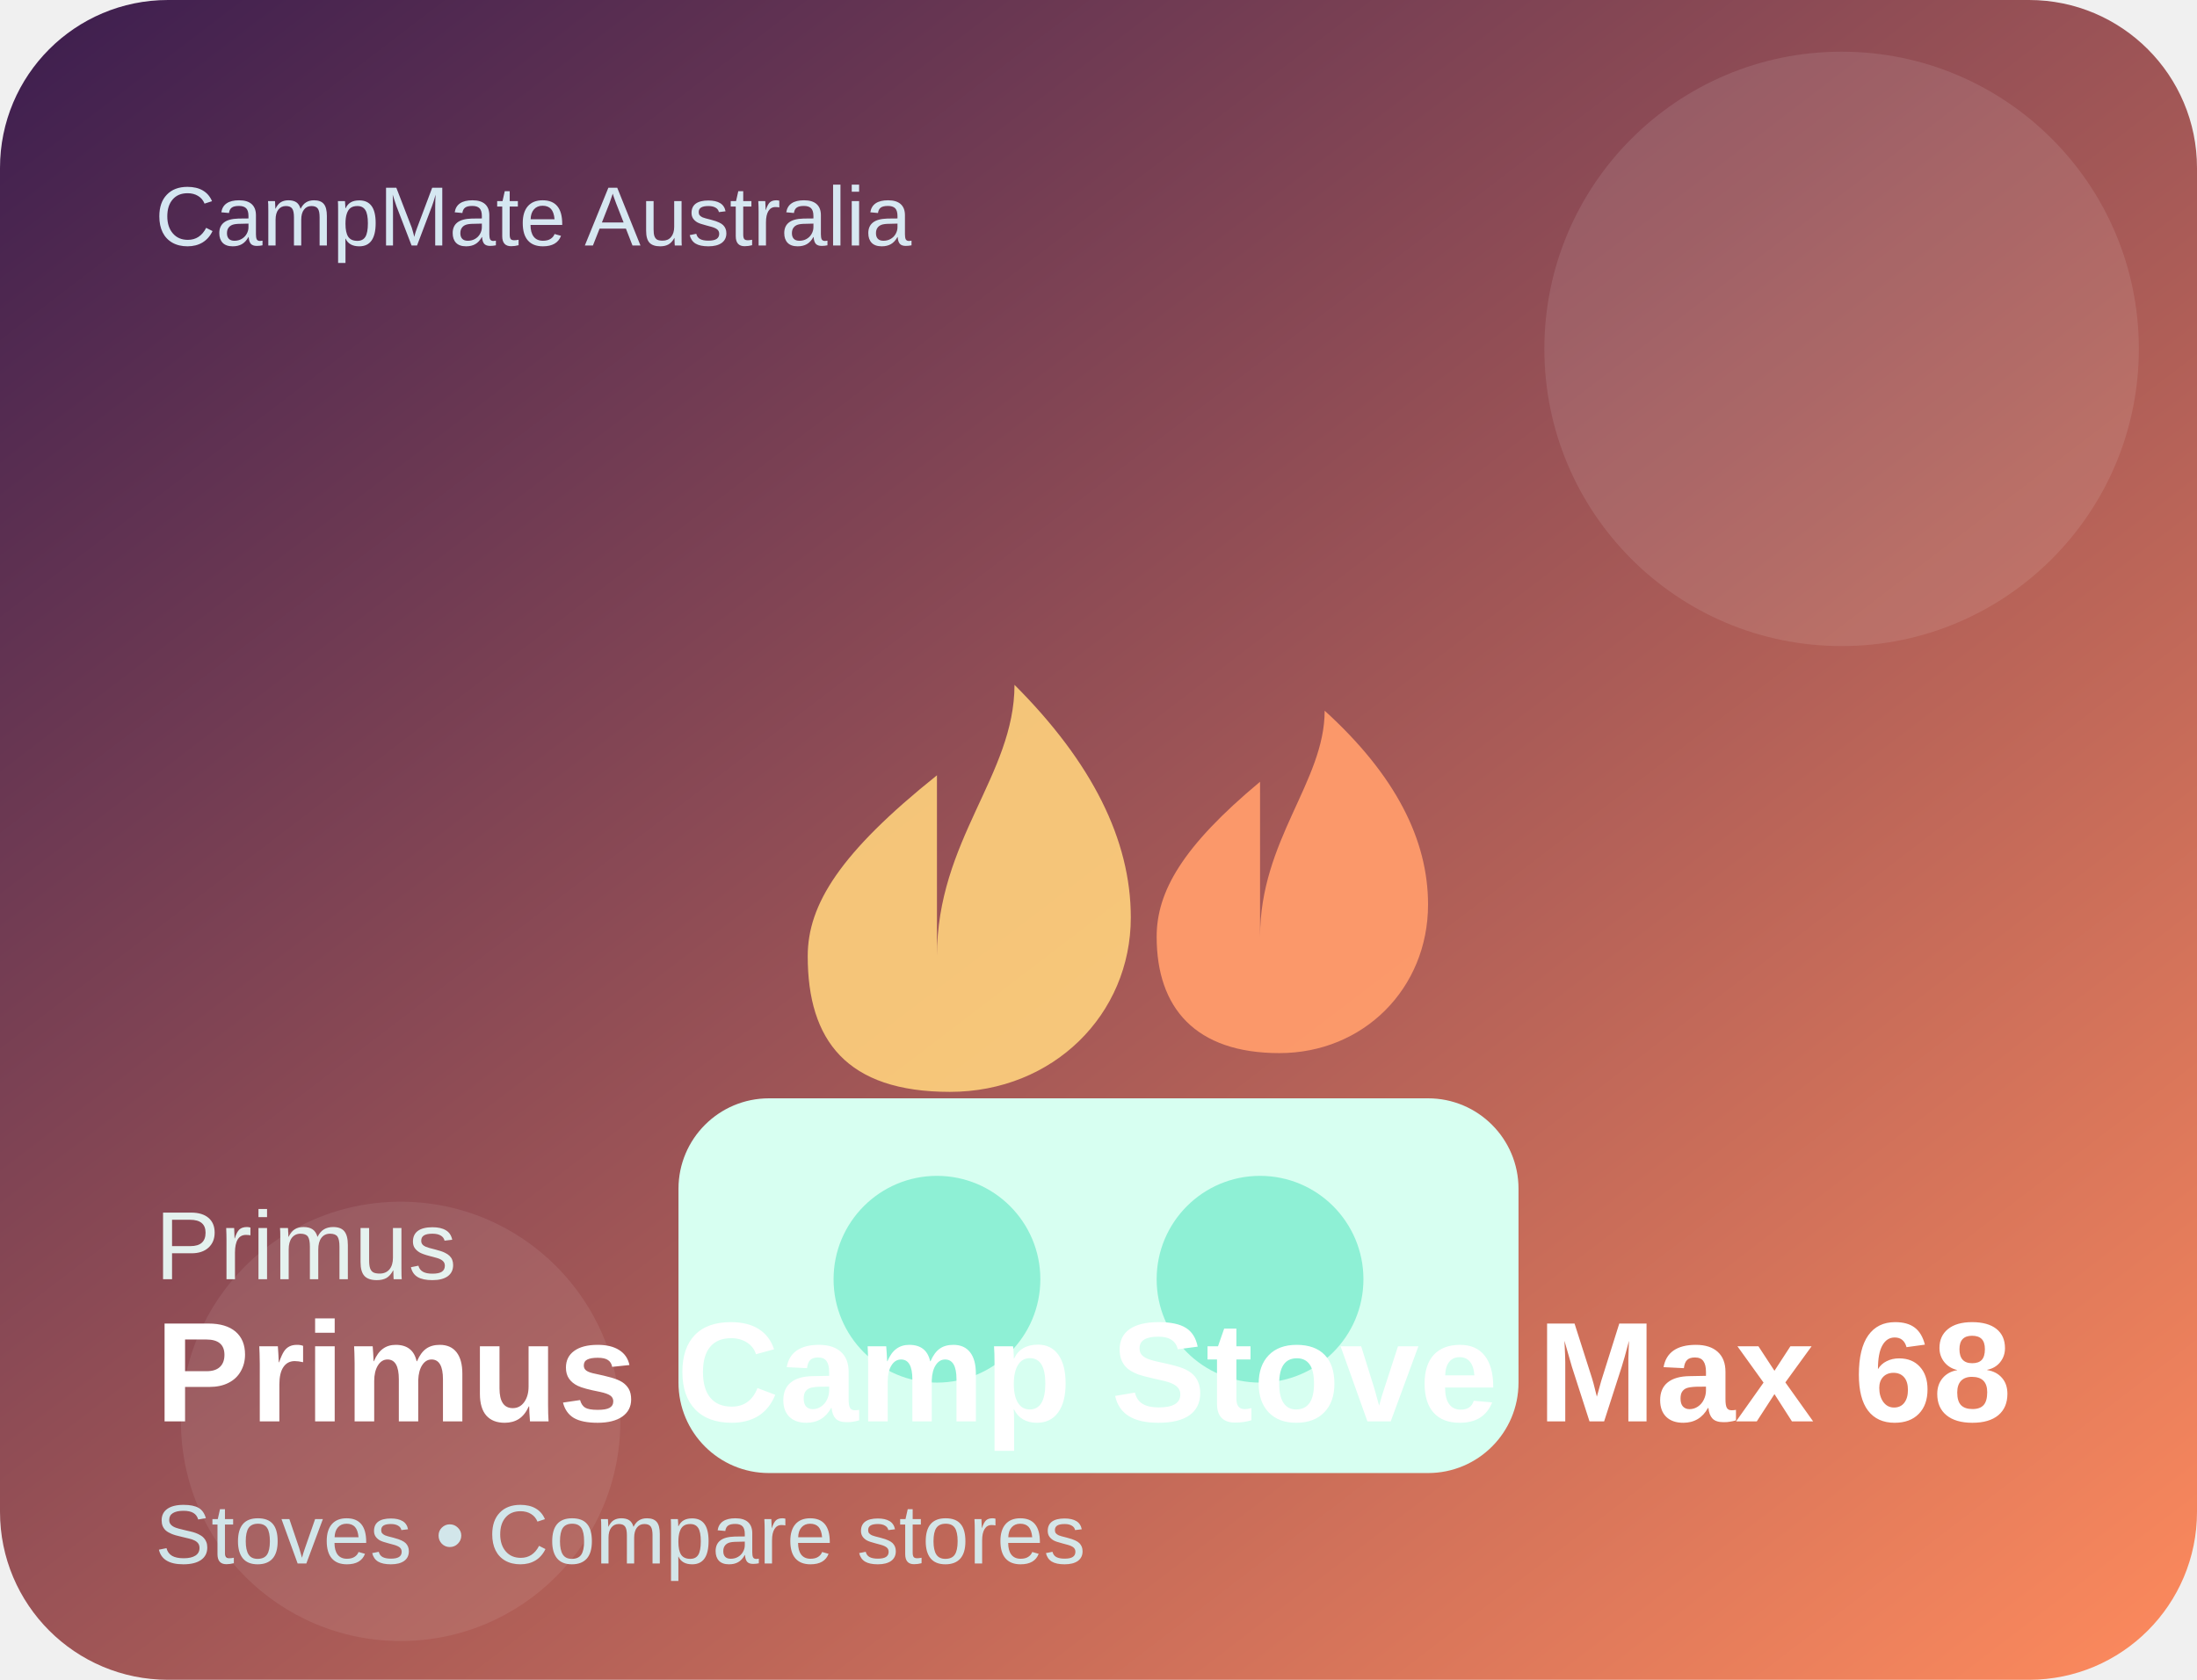
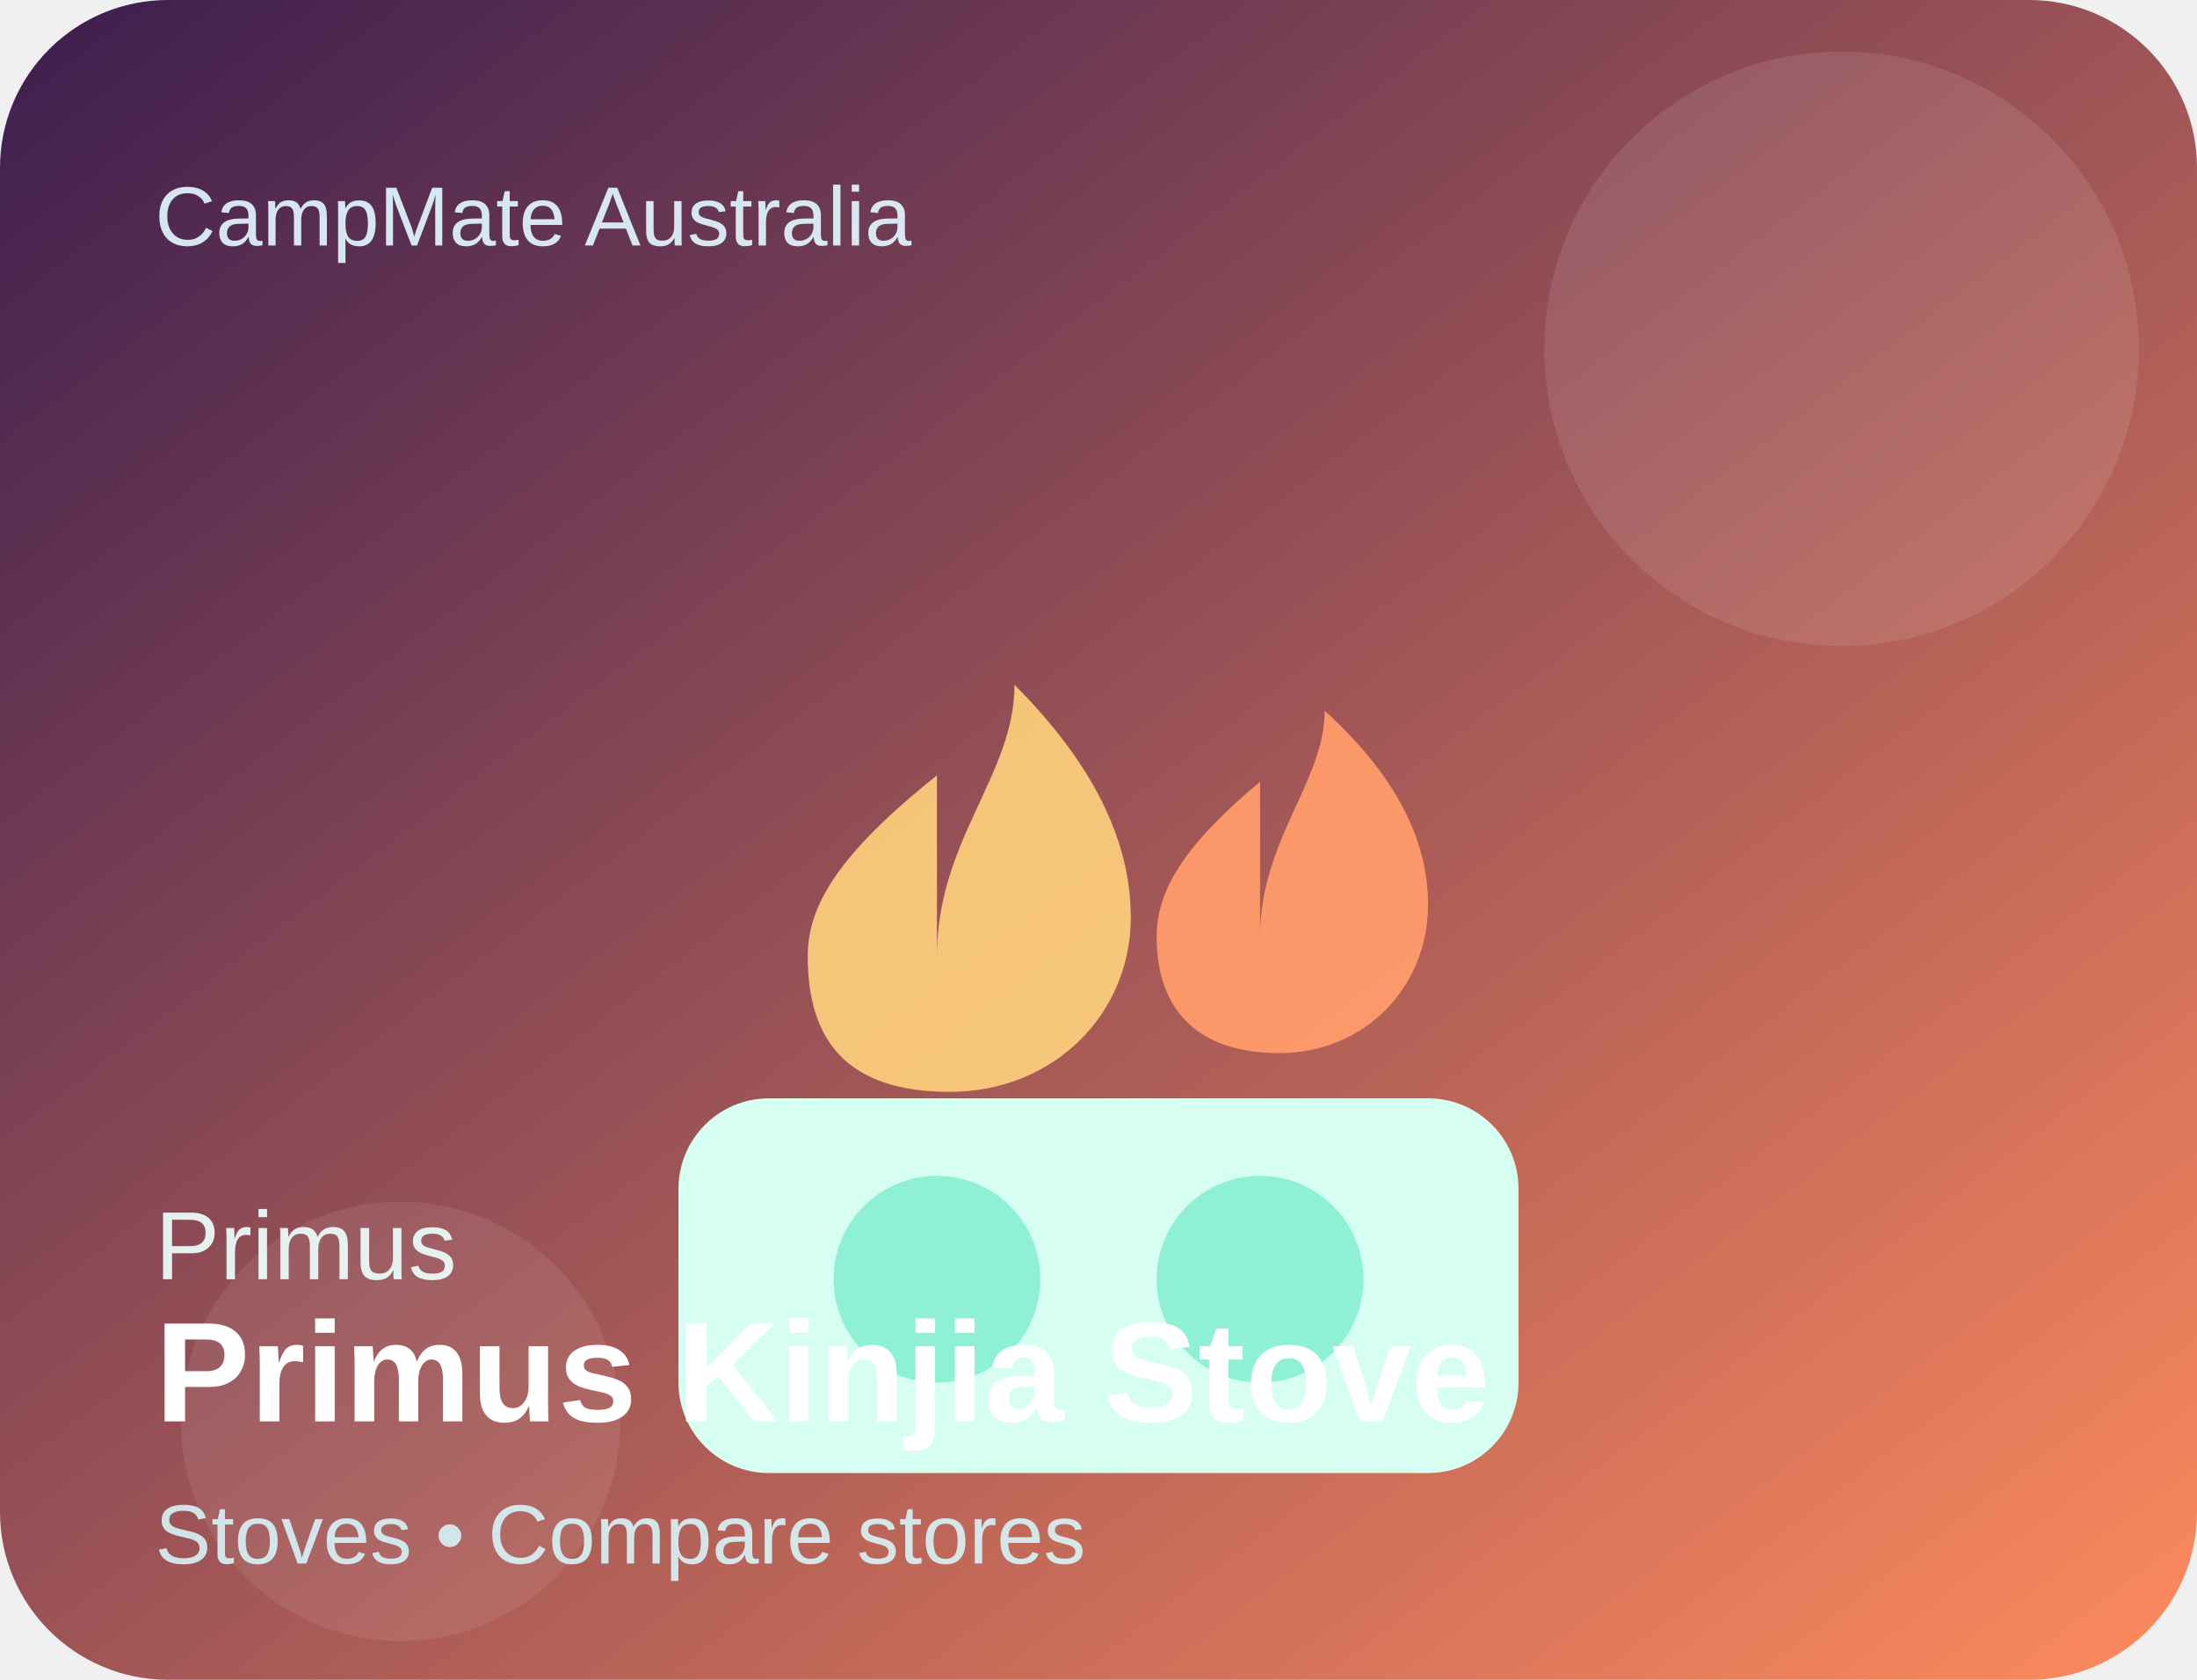
- <svg xmlns="http://www.w3.org/2000/svg" viewBox="0 0 340 260" role="img" aria-label="Primus Camp Stove Max 68">
+ <svg xmlns="http://www.w3.org/2000/svg" viewBox="0 0 340 260" role="img" aria-label="Primus Kinjia Stove">
  <defs>
    <linearGradient id="g" x1="0" y1="0" x2="1" y2="1">
      <stop offset="0%" stop-color="#3b1d4f" />
      <stop offset="100%" stop-color="#ff8b5d" />
    </linearGradient>
  </defs>
  <rect width="340" height="260" rx="26" fill="url(#g)" />
  <circle cx="285" cy="54" r="46" fill="#ffffff" opacity="0.10" />
  <circle cx="62" cy="220" r="34" fill="#ffffff" opacity="0.08" />
  <rect x="105" y="170" width="130" height="58" rx="14" fill="#d7fff1" />
  <circle cx="145" cy="198" r="16" fill="#8ef0d5" />
  <circle cx="195" cy="198" r="16" fill="#8ef0d5" />
  <path d="M145 148 c0-18 12-28 12-42 c12 12 18 24 18 36 c0 15-12 27-28 27 s-22-8-22-21 c0-8 5-16 20-28" fill="#ffd27d" opacity="0.9" />
  <path d="M195 145 c0-15 10-24 10-35 c11 10 16 20 16 30 c0 13-10 23-23 23 s-19-7-19-18 c0-7 4-14 16-24" fill="#ff9b6b" opacity="0.95" />
  <text x="24" y="38" font-family="Arial, Helvetica, sans-serif" font-size="13" fill="#dff6ff" opacity="0.92">CampMate Australia</text>
  <text x="24" y="198" font-family="Arial, Helvetica, sans-serif" font-size="15" fill="#ecfffb" opacity="0.92">Primus</text>
-   <text x="24" y="220" font-family="Arial, Helvetica, sans-serif" font-size="22" font-weight="700" fill="#ffffff">Primus Camp Stove Max 68</text>
+   <text x="24" y="220" font-family="Arial, Helvetica, sans-serif" font-size="22" font-weight="700" fill="#ffffff">Primus Kinjia Stove</text>
  <text x="24" y="242" font-family="Arial, Helvetica, sans-serif" font-size="13" fill="#d8faff" opacity="0.86">Stoves • Compare stores</text>
</svg>
